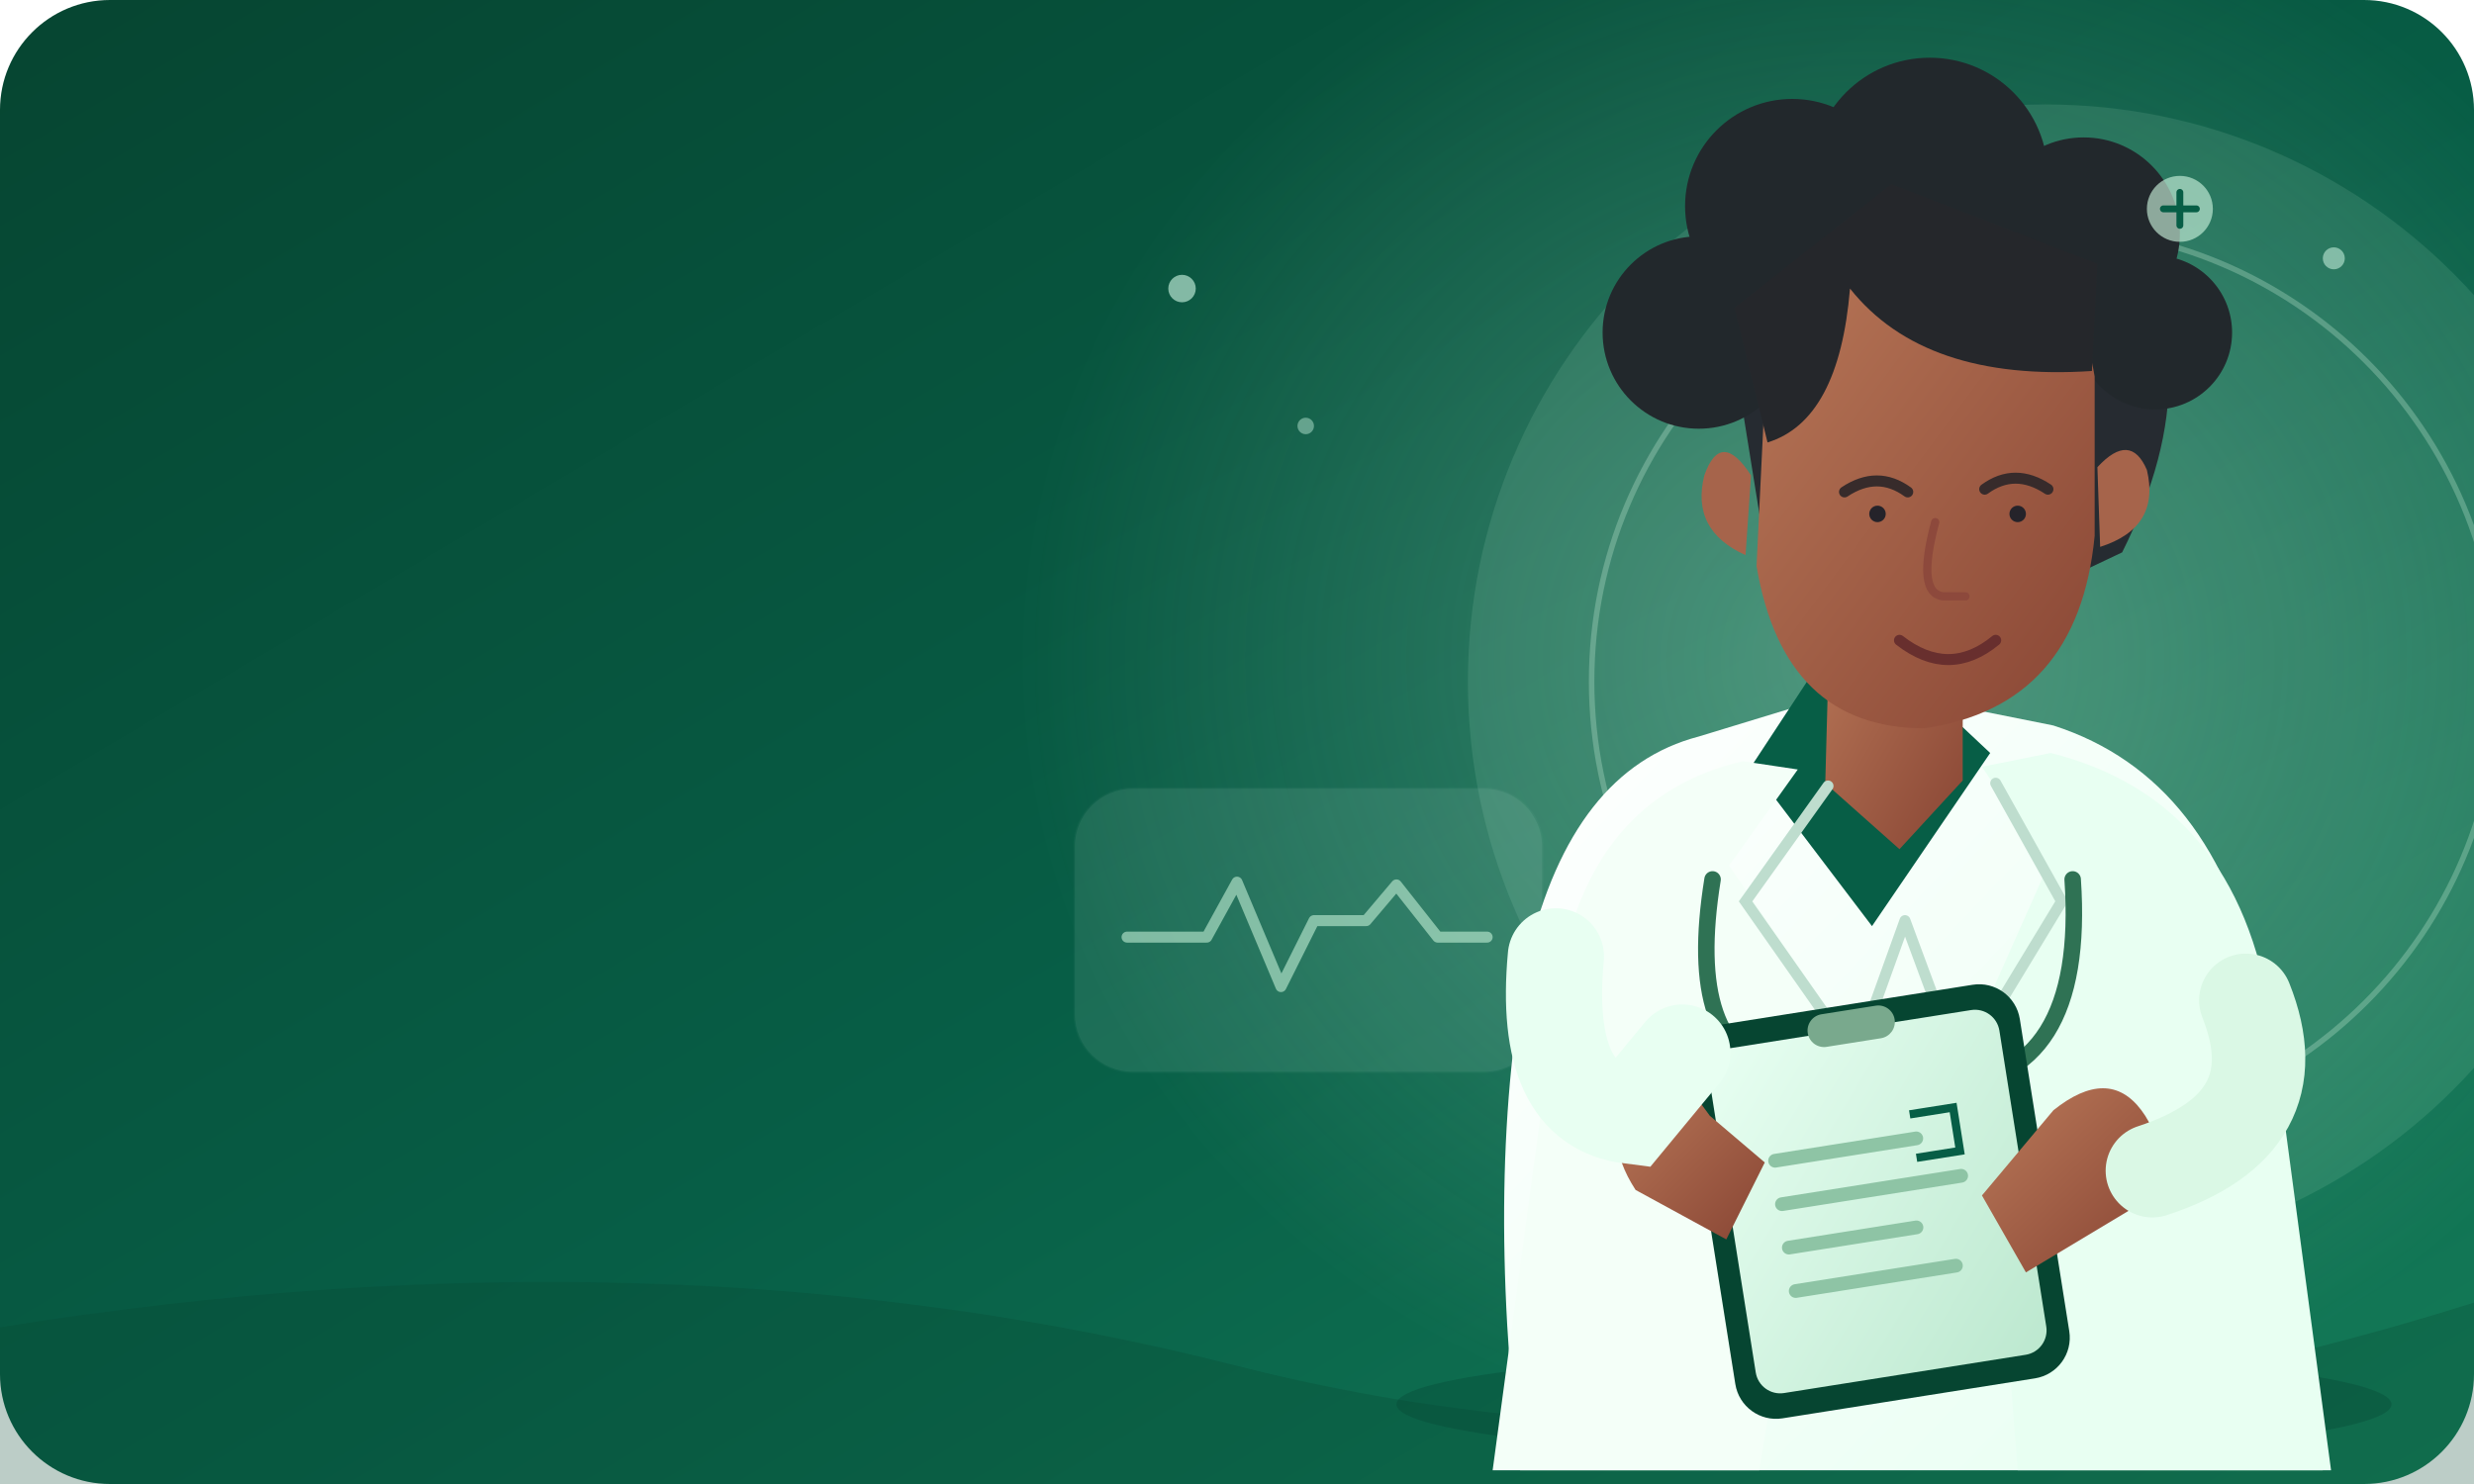
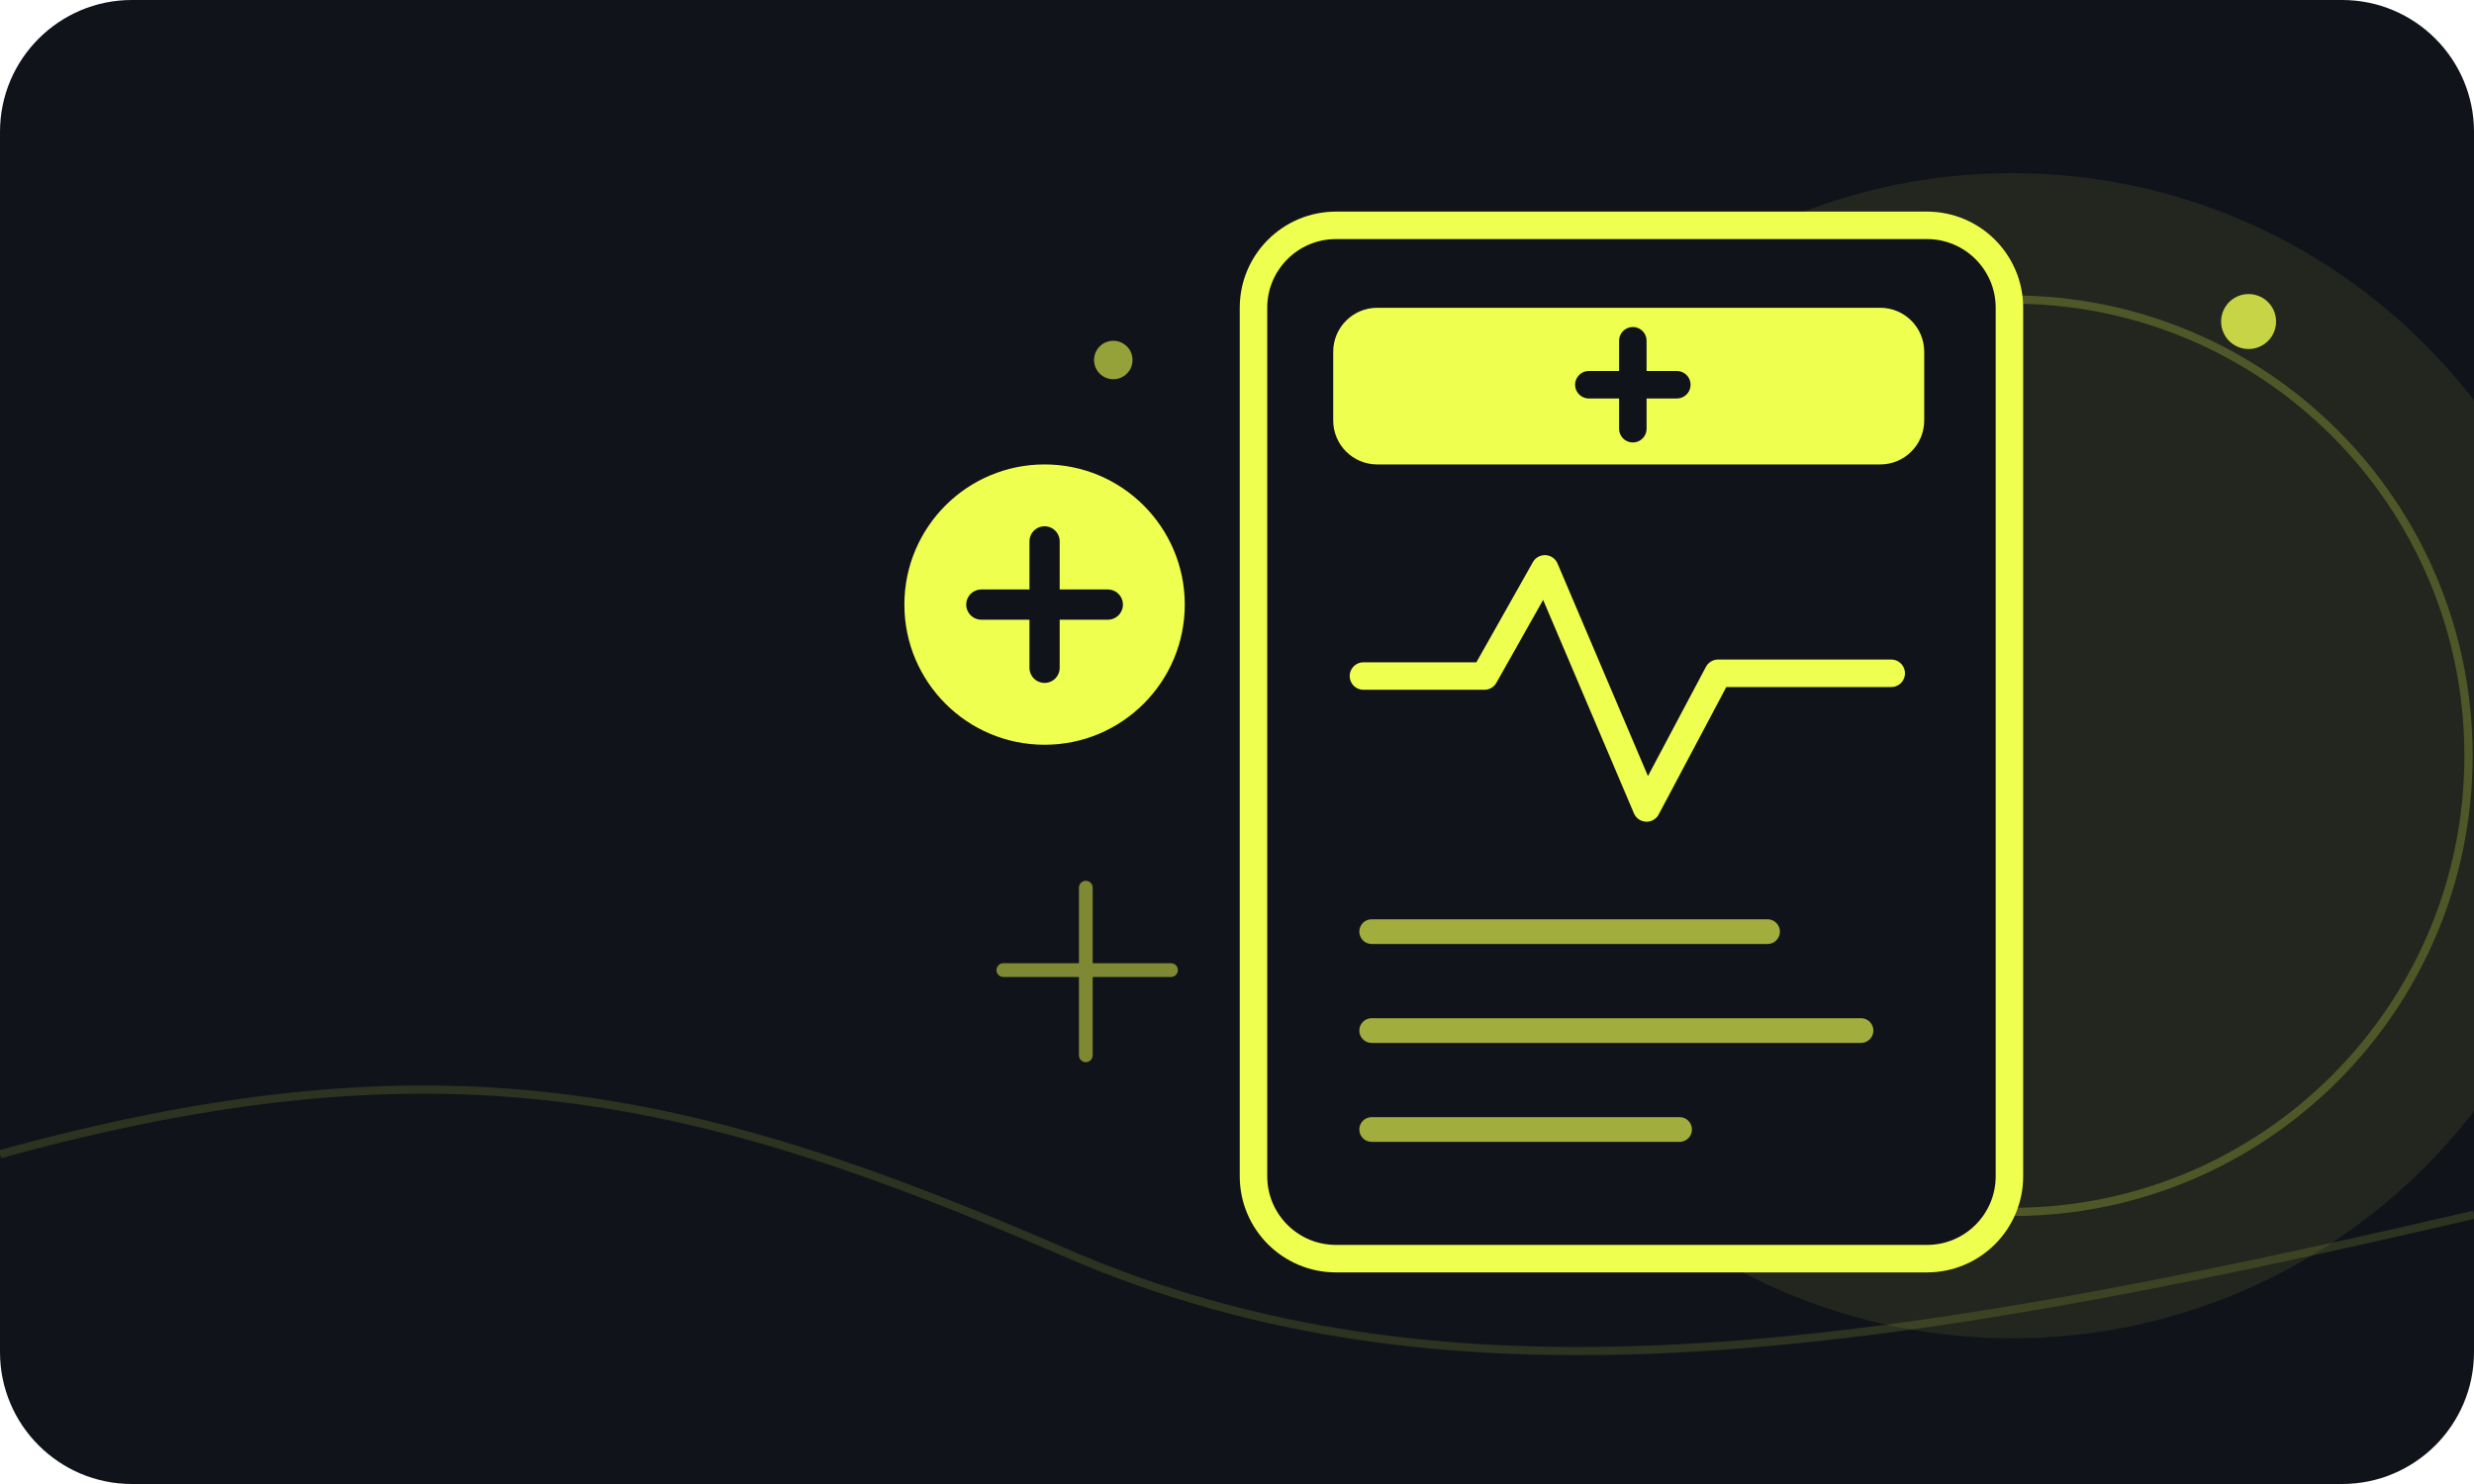
<svg xmlns="http://www.w3.org/2000/svg" width="900" height="540" viewBox="0 0 900 540">
-   <defs>
-     <linearGradient id="bg" x1="0" y1="0" x2="1" y2="1">
-       <stop stop-color="#064531" />
-       <stop offset=".55" stop-color="#075E46" />
-       <stop offset="1" stop-color="#147B58" />
-     </linearGradient>
-     <linearGradient id="coat" x1="0" y1="0" x2="1" y2=".9">
-       <stop stop-color="#FFFFFF" />
-       <stop offset="1" stop-color="#E8FFF2" />
-     </linearGradient>
-     <linearGradient id="skin" x1="0" y1="0" x2=".9" y2="1">
-       <stop stop-color="#BA7959" />
-       <stop offset="1" stop-color="#8B4836" />
-     </linearGradient>
-     <linearGradient id="tablet" x1="0" y1="0" x2="1" y2="1">
-       <stop stop-color="#E8FFF2" />
-       <stop offset="1" stop-color="#BCE8CF" />
-     </linearGradient>
-     <radialGradient id="halo">
-       <stop stop-color="#D4FFE6" stop-opacity=".27" />
-       <stop offset="1" stop-color="#DAF6E4" stop-opacity="0" />
-     </radialGradient>
-   </defs>
-   <rect width="900" height="540" rx="40" fill="url(#bg)" />
-   <ellipse cx="680" cy="240" rx="310" ry="290" fill="url(#halo)" />
-   <circle cx="744" cy="248" r="210" fill="#C5F5D7" opacity=".11" />
-   <circle cx="744" cy="248" r="165" fill="none" stroke="#D8F9E4" stroke-width="2" stroke-opacity=".27" />
-   <path d="M0 483Q242 444 450 497T900 474V540H0Z" fill="#064531" opacity=".27" />
-   <circle cx="430" cy="105" r="5" fill="#C3EEDA" opacity=".65" />
-   <circle cx="475" cy="155" r="3" fill="#C3EEDA" opacity=".46" />
-   <circle cx="849" cy="94" r="4" fill="#C3EEDA" opacity=".58" />
-   <g opacity=".6">
-     <rect x="391" y="287" width="170" height="103" rx="21" fill="#E8FFF2" opacity=".16" stroke="#E2FFED" stroke-opacity=".3" />
-     <path d="M410 341h29l11-20 16 38 12-24h19l11-13 15 19h18" fill="none" stroke="#CFF8DF" stroke-width="4" stroke-linecap="round" stroke-linejoin="round" />
-   </g>
-   <ellipse cx="689" cy="511" rx="181" ry="19" fill="#053F30" opacity=".3" />
-   <path d="M553 535q-13-109 3-188 16-67 62-79l59-18 70 14q59 19 75 96l23 175Z" fill="url(#coat)" />
-   <path d="M637 279 681 337 724 274l-33-31-31 1Z" fill="#075E46" />
-   <path d="M666 211h48v73l-23 25-27-24Z" fill="url(#skin)" />
-   <path d="M632 137q-17-70 38-85 58-18 100 30 37 49 2 119l-19 9-112-17Z" fill="#262B31" />
-   <circle cx="618" cy="121" r="35" fill="#22282C" />
-   <circle cx="652" cy="75" r="39" fill="#22282C" />
-   <circle cx="702" cy="64" r="43" fill="#22282C" />
-   <circle cx="758" cy="85" r="35" fill="#22282C" />
-   <circle cx="784" cy="121" r="28" fill="#22282C" />
-   <path d="M643 123q6-39 48-42 62 1 71 56v58q-6 62-62 70-51 0-61-59Z" fill="url(#skin)" />
-   <path d="M643 161q26-8 30-56 27 34 88 30l2-39-75-29-57 45Z" fill="#25272B" />
-   <path d="M637 173q-11-17-17 0-5 20 15 29M763 170q12-13 18 1 5 21-17 28" fill="#A6644B" />
-   <path d="M671 179q12-8 23 0m28-1q11-8 23 0" fill="none" stroke="#372B2B" stroke-width="4" stroke-linecap="round" />
-   <circle cx="683" cy="187" r="3" fill="#25232A" />
-   <circle cx="734" cy="187" r="3" fill="#25232A" />
-   <path d="M704 190q-7 26 3 27h8" fill="none" stroke="#8D493C" stroke-width="3" stroke-linecap="round" />
-   <path d="M691 233q18 14 35 0" fill="none" stroke="#682F2E" stroke-width="4" stroke-linecap="round" />
-   <path d="M634 277q-56 13-67 80l-24 178h97l27-165-38-55 25-35Z" fill="#F4FFF8" />
-   <path d="M746 274q68 17 80 96l22 165H734l-13-166 24-54-24-36Z" fill="#E8FFF2" />
-   <path d="M665 286 635 328l40 57 18-50m33-50 24 43-37 61-20-54" fill="none" stroke="#BEDDCE" stroke-width="4" stroke-linecap="round" />
-   <path d="M623 320q-10 62 24 70" fill="none" stroke="#2F7254" stroke-width="6" stroke-linecap="round" />
-   <path d="M754 320q5 73-47 75" fill="none" stroke="#2F7254" stroke-width="6" stroke-linecap="round" />
-   <circle cx="706" cy="395" r="15" fill="#2F7254" />
-   <circle cx="706" cy="395" r="8" fill="#D8F8E6" />
-   <g transform="rotate(-9 681 434)">
-     <rect x="621" y="365" width="123" height="145" rx="15" fill="#064531" />
-     <rect x="629" y="374" width="107" height="127" rx="9" fill="url(#tablet)" />
-     <rect x="667" y="367" width="32" height="12" rx="6" fill="#79A98D" />
-     <path d="M648 417h52m-52 16h66m-66 16h47m-47 16h59" stroke="#8EC4A5" stroke-width="5" stroke-linecap="round" />
-     <path d="M699 408h16v16h-16" fill="none" stroke="#075E46" stroke-width="3" />
-   </g>
-   <path d="M594 398q-12 15 1 35l33 18 14-28-20-17-11-15Z" fill="url(#skin)" />
-   <path d="M747 404q20-16 32 0t-2 35l-40 24-16-28Z" fill="url(#skin)" />
-   <path d="M566 348q-5 54 27 58l19-23" fill="none" stroke="#E8FFF2" stroke-width="35" stroke-linecap="round" />
-   <path d="M817 364q18 45-34 62" fill="none" stroke="#DAF8E5" stroke-width="34" stroke-linecap="round" />
-   <circle cx="793" cy="76" r="12" fill="#C6EED8" opacity=".65" />
-   <path d="M793 70v12m-6-6h12" stroke="#075E46" stroke-width="2.5" stroke-linecap="round" />
+   <rect width="900" height="540" rx="48" fill="#10131A" />
+   <circle cx="732" cy="275" r="212" fill="#EFFF4F" opacity=".08" />
+   <circle cx="732" cy="275" r="166" fill="none" stroke="#EFFF4F" stroke-opacity=".22" stroke-width="3" />
+   <path d="M0 420c160-44 252-23 388 36s289 38 512-14" fill="none" stroke="#EFFF4F" stroke-opacity=".13" stroke-width="3" />
+   <rect x="456" y="82" width="275" height="376" rx="30" fill="#10131A" stroke="#EFFF4F" stroke-width="10" />
+   <rect x="485" y="112" width="215" height="57" rx="16" fill="#EFFF4F" />
+   <path d="M594 124v32m-16-16h32" stroke="#10131A" stroke-width="10" stroke-linecap="round" />
+   <path d="M496 246h44l22-39 37 87 26-49h63" fill="none" stroke="#EFFF4F" stroke-width="10" stroke-linecap="round" stroke-linejoin="round" />
+   <path d="M499 339h144m-144 36h178m-178 36h112" stroke="#EFFF4F" stroke-opacity=".65" stroke-width="9" stroke-linecap="round" />
+   <circle cx="380" cy="220" r="51" fill="#EFFF4F" />
+   <path d="M380 197v46m-23-23h46" stroke="#10131A" stroke-width="11" stroke-linecap="round" />
+   <path d="M365 353h61m-31-30v61" stroke="#EFFF4F" stroke-width="5" stroke-opacity=".5" stroke-linecap="round" />
+   <circle cx="818" cy="117" r="10" fill="#EFFF4F" opacity=".8" />
+   <circle cx="405" cy="131" r="7" fill="#EFFF4F" opacity=".6" />
</svg>
